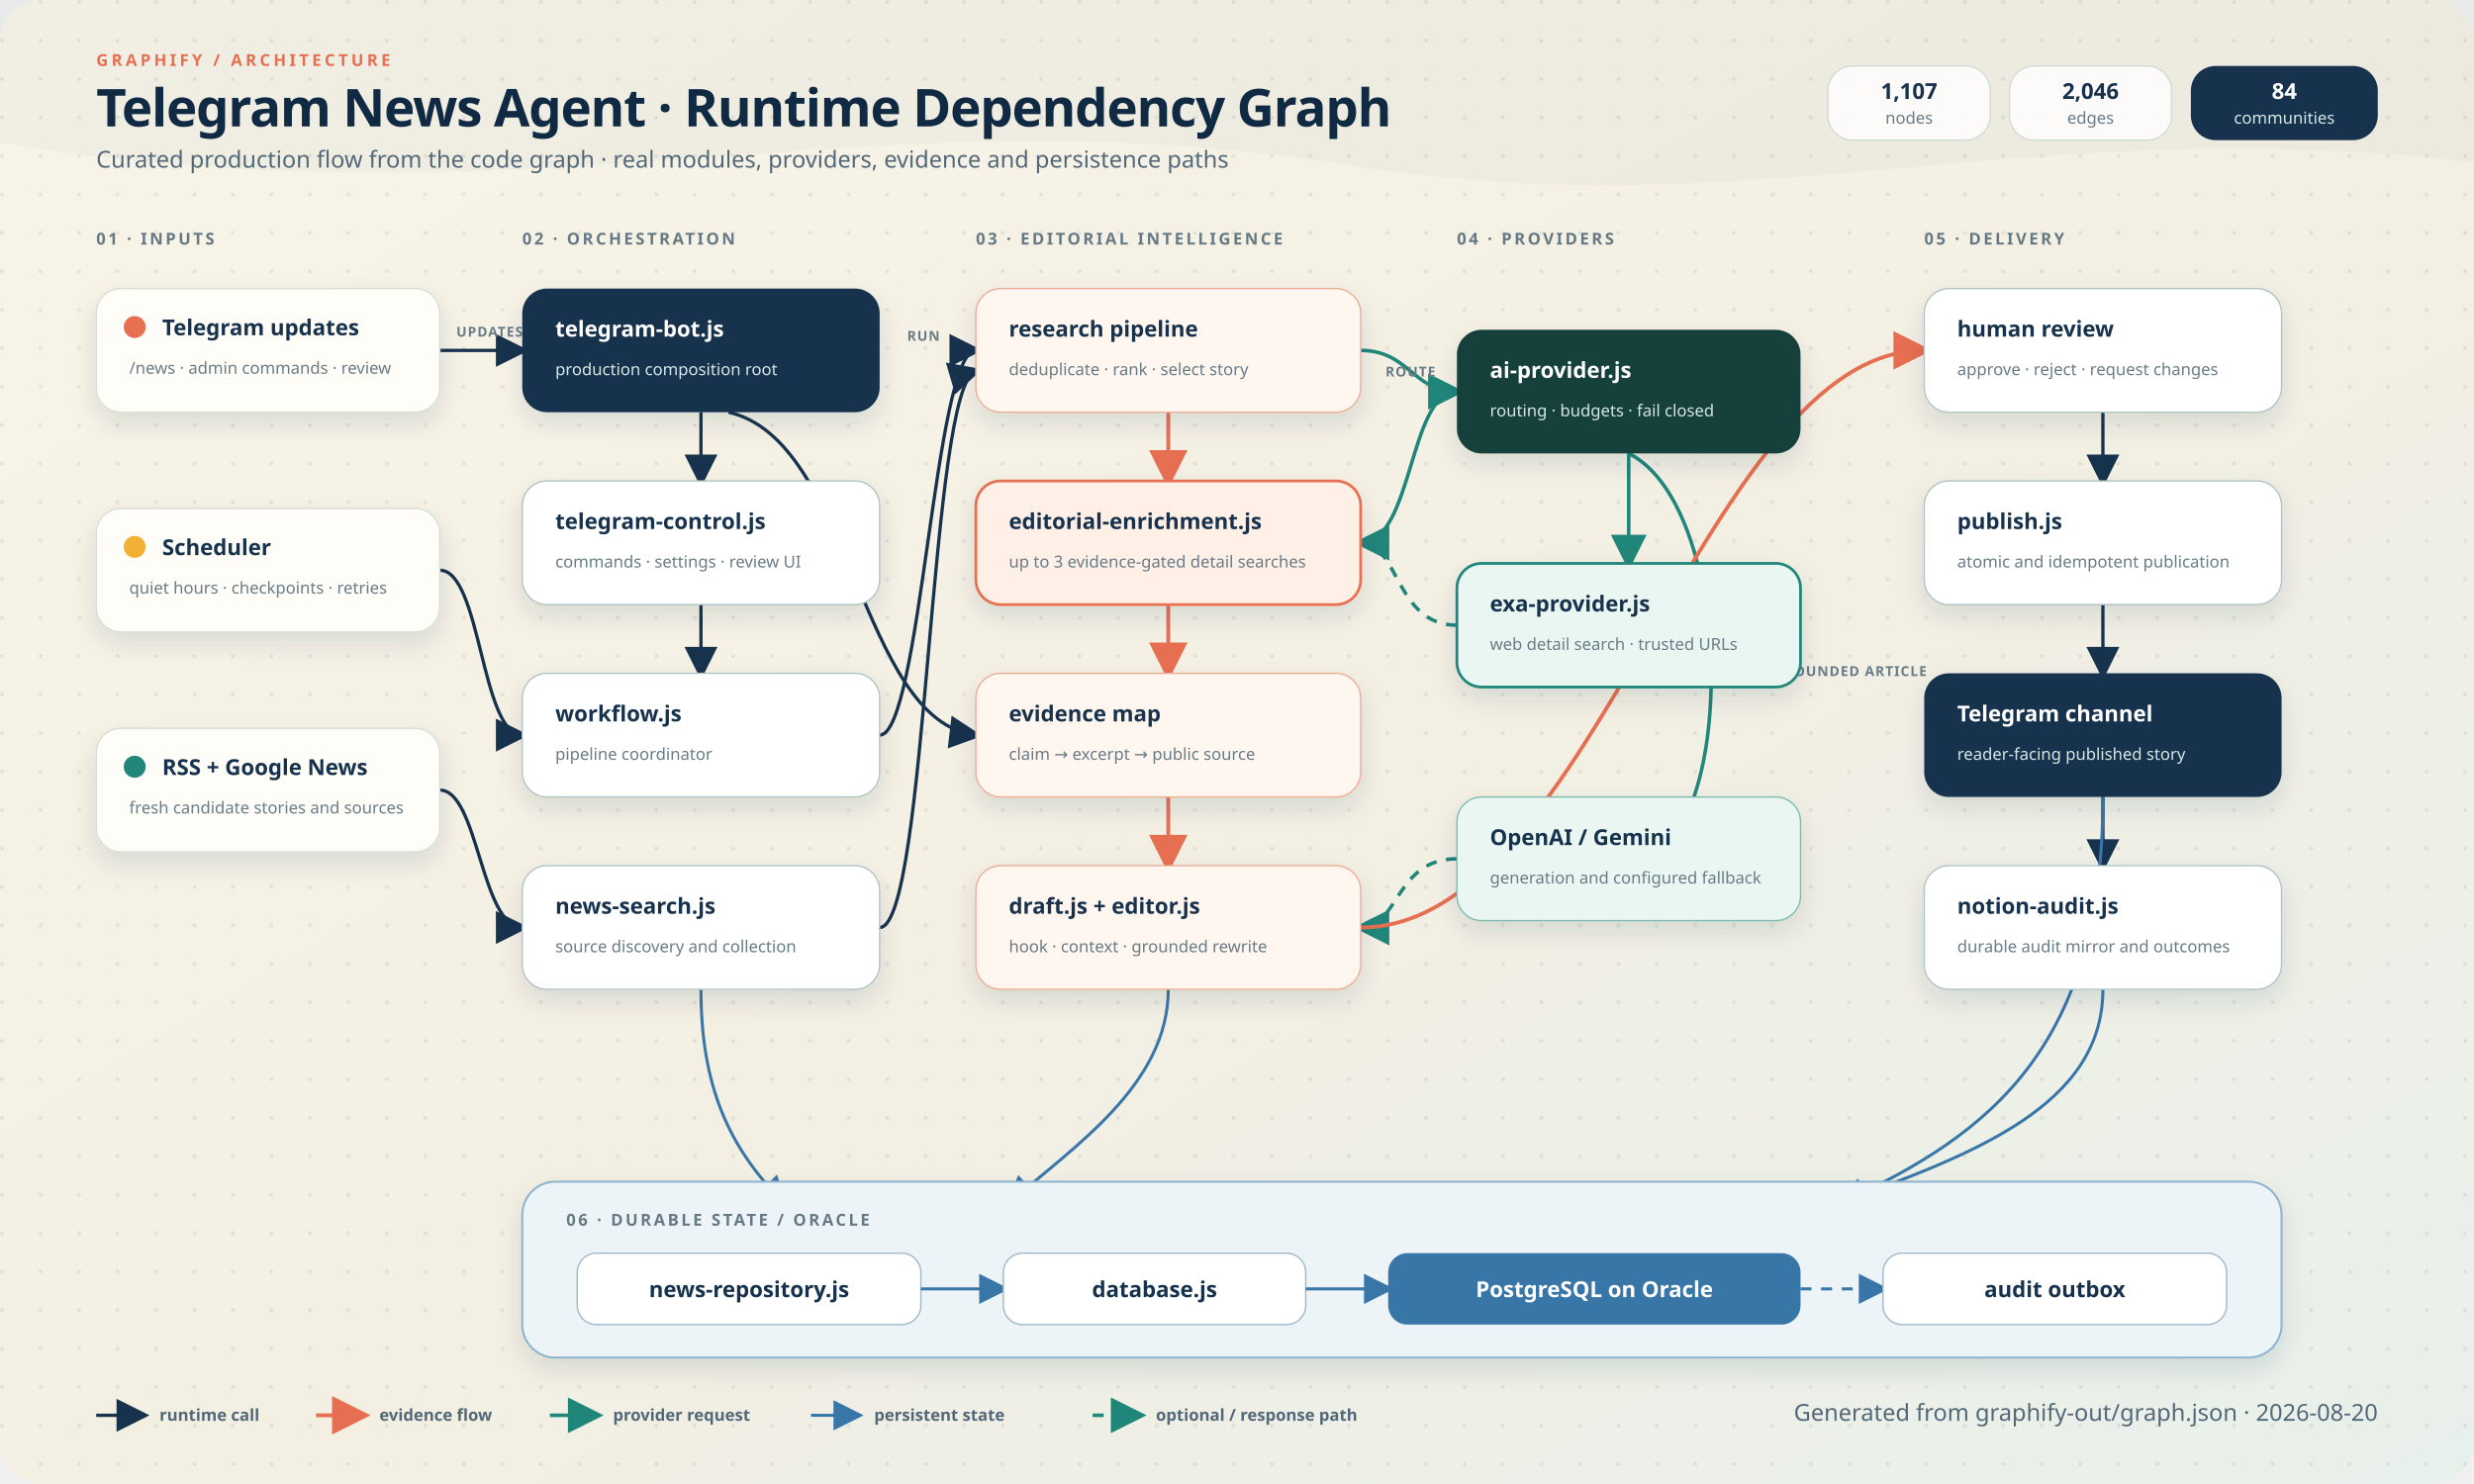
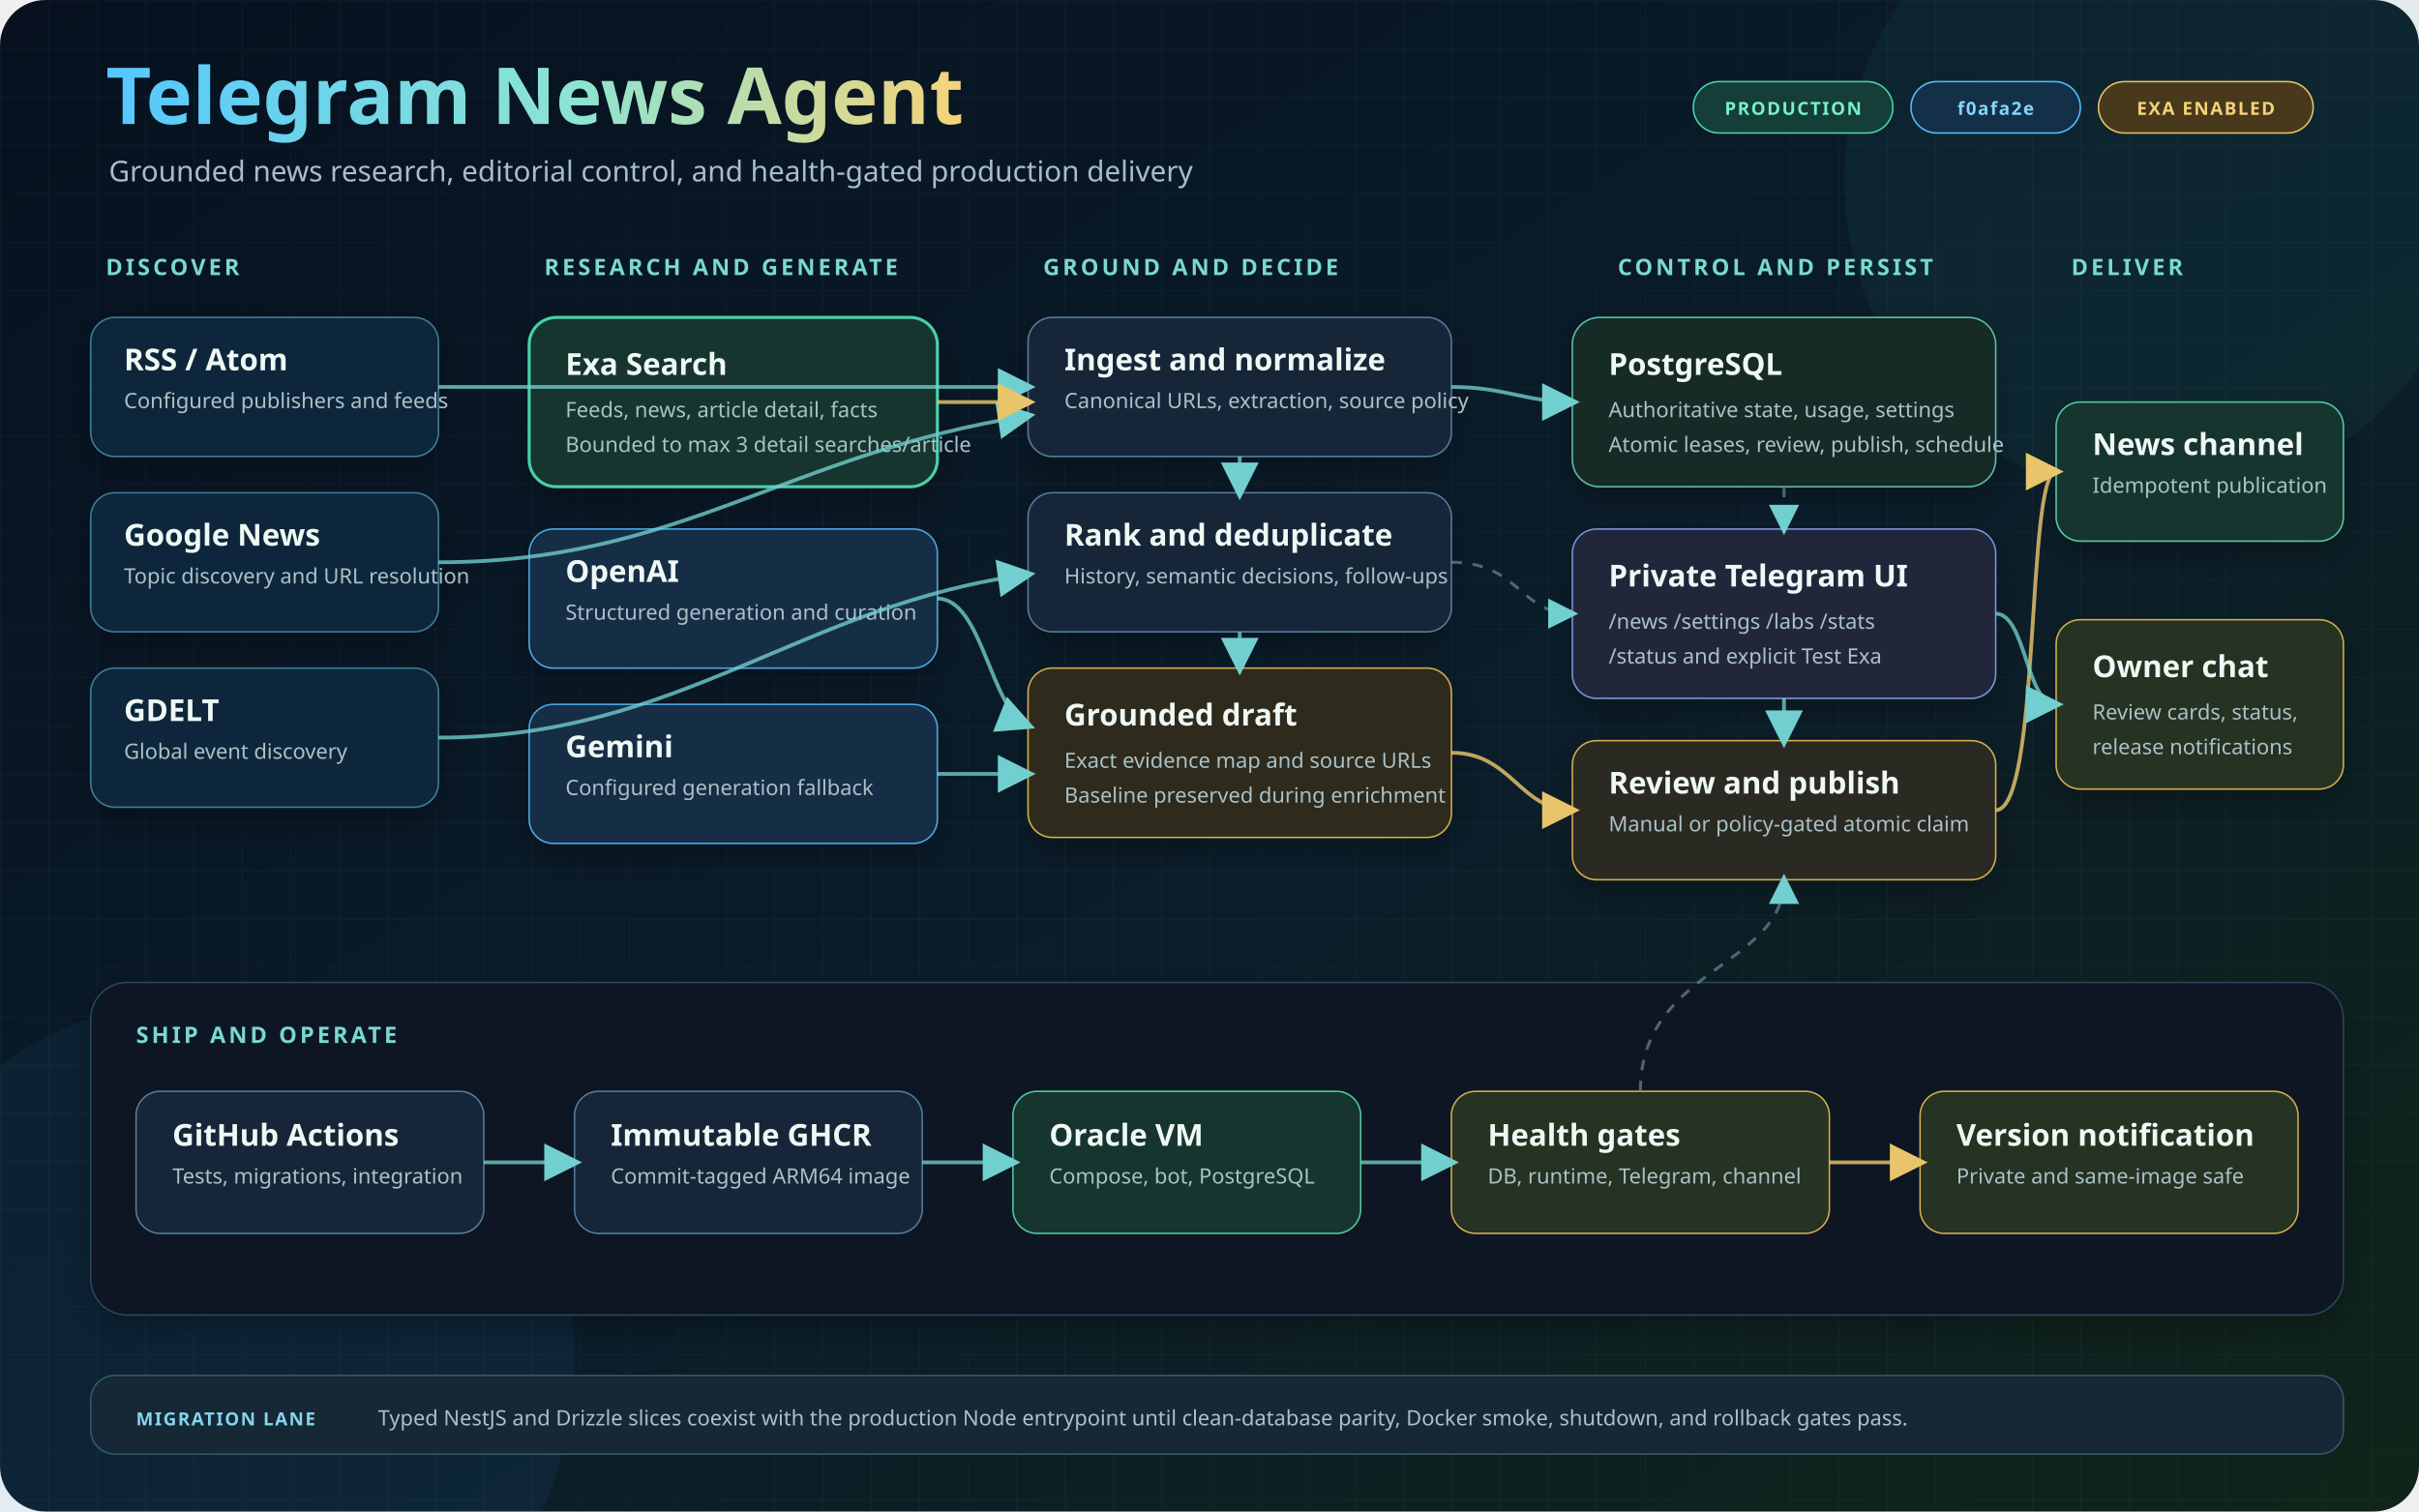
- <svg xmlns="http://www.w3.org/2000/svg" width="1800" height="1080" viewBox="0 0 1800 1080" role="img" aria-labelledby="title desc">
+ <svg xmlns="http://www.w3.org/2000/svg" width="1600" height="1000" viewBox="0 0 1600 1000" role="img" aria-labelledby="title desc">
  <defs>
-     <linearGradient id="background" x1="0" y1="0" x2="1" y2="1">
-       <stop offset="0" stop-color="#f8f4e8" />
-       <stop offset="0.55" stop-color="#f3efe3" />
-       <stop offset="1" stop-color="#e8f0eb" />
+     <linearGradient id="bg" x1="0" y1="0" x2="1" y2="1">
+       <stop offset="0" stop-color="#07111f" />
+       <stop offset="0.55" stop-color="#0b1d2a" />
+       <stop offset="1" stop-color="#102419" />
    </linearGradient>
-     <pattern id="grid" width="28" height="28" patternUnits="userSpaceOnUse">
-       <circle cx="1.5" cy="1.5" r="1.5" fill="#17324d" opacity="0.08" />
+     <linearGradient id="titleGradient" x1="0" y1="0" x2="1" y2="0">
+       <stop offset="0" stop-color="#53c7ff" />
+       <stop offset="0.55" stop-color="#8de4d1" />
+       <stop offset="1" stop-color="#f5d47a" />
+     </linearGradient>
+     <pattern id="grid" width="32" height="32" patternUnits="userSpaceOnUse">
+       <path d="M 32 0 L 0 0 0 32" fill="none" stroke="#9dd7c8" stroke-opacity="0.05" stroke-width="1" />
    </pattern>
-     <filter id="shadow" x="-20%" y="-20%" width="140%" height="150%">
-       <feDropShadow dx="0" dy="8" stdDeviation="9" flood-color="#18324b" flood-opacity="0.12" />
+     <filter id="shadow" x="-20%" y="-20%" width="140%" height="140%">
+       <feDropShadow dx="0" dy="8" stdDeviation="10" flood-color="#000" flood-opacity="0.28" />
    </filter>
-     <marker id="arrow-runtime" markerWidth="10" markerHeight="10" refX="8" refY="5" orient="auto" markerUnits="strokeWidth">
-       <path d="M0,0 L10,5 L0,10 z" fill="#17324d" />
+     <marker id="arrow" markerWidth="10" markerHeight="10" refX="8" refY="5" orient="auto">
+       <path d="M0,0 L10,5 L0,10 z" fill="#72cfd0" />
    </marker>
-     <marker id="arrow-evidence" markerWidth="10" markerHeight="10" refX="8" refY="5" orient="auto" markerUnits="strokeWidth">
-       <path d="M0,0 L10,5 L0,10 z" fill="#e76f51" />
-     </marker>
-     <marker id="arrow-ai" markerWidth="10" markerHeight="10" refX="8" refY="5" orient="auto" markerUnits="strokeWidth">
-       <path d="M0,0 L10,5 L0,10 z" fill="#21867a" />
-     </marker>
-     <marker id="arrow-data" markerWidth="10" markerHeight="10" refX="8" refY="5" orient="auto" markerUnits="strokeWidth">
-       <path d="M0,0 L10,5 L0,10 z" fill="#3976a8" />
+     <marker id="arrowGold" markerWidth="10" markerHeight="10" refX="8" refY="5" orient="auto">
+       <path d="M0,0 L10,5 L0,10 z" fill="#e9c46a" />
    </marker>
    <style>
-       .title { font: 700 38px 'Avenir Next', 'IBM Plex Sans', sans-serif; fill: #102a43; letter-spacing: -0.8px; }
-       .subtitle { font: 500 17px 'Avenir Next', 'IBM Plex Sans', sans-serif; fill: #526878; }
-       .eyebrow { font: 700 12px 'Avenir Next', 'IBM Plex Sans', sans-serif; fill: #e76f51; letter-spacing: 2.4px; }
-       .column { font: 700 12px 'Avenir Next', 'IBM Plex Sans', sans-serif; fill: #657985; letter-spacing: 1.8px; }
-       .node-title { font: 700 16px 'Avenir Next', 'IBM Plex Sans', sans-serif; fill: #17324d; }
-       .node-title-light { font: 700 16px 'Avenir Next', 'IBM Plex Sans', sans-serif; fill: #ffffff; }
-       .node-sub { font: 500 12px 'Avenir Next', 'IBM Plex Sans', sans-serif; fill: #687b86; }
-       .node-sub-light { font: 500 12px 'Avenir Next', 'IBM Plex Sans', sans-serif; fill: #d7e7e4; }
-       .edge-label { font: 700 10px 'Avenir Next', 'IBM Plex Sans', sans-serif; fill: #687b86; letter-spacing: 0.7px; }
-       .legend { font: 600 12px 'Avenir Next', 'IBM Plex Sans', sans-serif; fill: #526878; }
-       .edge-runtime { fill: none; stroke: #17324d; stroke-width: 2.4; marker-end: url(#arrow-runtime); }
-       .edge-evidence { fill: none; stroke: #e76f51; stroke-width: 2.8; marker-end: url(#arrow-evidence); }
-       .edge-ai { fill: none; stroke: #21867a; stroke-width: 2.6; marker-end: url(#arrow-ai); }
-       .edge-data { fill: none; stroke: #3976a8; stroke-width: 2.2; marker-end: url(#arrow-data); }
-       .edge-optional { stroke-dasharray: 8 7; }
+       .title { font: 700 52px 'Avenir Next', 'Trebuchet MS', sans-serif; fill: url(#titleGradient); }
+       .subtitle { font: 400 19px 'Avenir Next', 'Trebuchet MS', sans-serif; fill: #a8bdc9; }
+       .section { font: 700 15px 'Avenir Next', 'Trebuchet MS', sans-serif; letter-spacing: 2px; fill: #79d8d2; }
+       .node-title { font: 700 20px 'Avenir Next', 'Trebuchet MS', sans-serif; fill: #eef8f4; }
+       .node-copy { font: 400 14px 'Avenir Next', 'Trebuchet MS', sans-serif; fill: #a9c1c7; }
+       .small { font: 600 12px 'Avenir Next', 'Trebuchet MS', sans-serif; letter-spacing: 1px; }
+       .edge { fill: none; stroke: #72cfd0; stroke-width: 2.5; stroke-opacity: 0.78; marker-end: url(#arrow); }
+       .edge-gold { fill: none; stroke: #e9c46a; stroke-width: 2.5; stroke-opacity: 0.82; marker-end: url(#arrowGold); }
+       .edge-soft { fill: none; stroke: #6d91a0; stroke-width: 2; stroke-dasharray: 7 7; stroke-opacity: 0.65; marker-end: url(#arrow); }
    </style>
  </defs>
-   <rect width="1800" height="1080" rx="30" fill="url(#background)" />
-   <rect width="1800" height="1080" rx="30" fill="url(#grid)" />
-   <path d="M0 0 H1800 V118 C1470 80 1280 168 980 120 C630 64 400 168 0 104 Z" fill="#17324d" opacity="0.035" />
-   <text x="70" y="48" class="eyebrow">GRAPHIFY / ARCHITECTURE</text>
-   <text x="70" y="92" class="title">Telegram News Agent · Runtime Dependency Graph</text>
-   <text x="70" y="122" class="subtitle">Curated production flow from the code graph · real modules, providers, evidence and persistence paths</text>
-   <g transform="translate(1330 48)">
-     <rect width="118" height="54" rx="18" fill="#ffffff" opacity="0.82" stroke="#cbd8d5" />
-     <text x="59" y="24" text-anchor="middle" class="node-title">1,107</text>
-     <text x="59" y="42" text-anchor="middle" class="node-sub">nodes</text>
+   <rect width="1600" height="1000" rx="30" fill="url(#bg)" />
+   <rect width="1600" height="1000" rx="30" fill="url(#grid)" />
+   <circle cx="1430" cy="120" r="210" fill="#28b89c" opacity="0.07" />
+   <circle cx="140" cy="900" r="240" fill="#3aa8ff" opacity="0.06" />
+   <text x="70" y="82" class="title">Telegram News Agent</text>
+   <text x="72" y="120" class="subtitle">Grounded news research, editorial control, and health-gated production delivery</text>
+   <g transform="translate(1120 54)">
+     <rect width="132" height="34" rx="17" fill="#153e38" stroke="#4bd4ad" />
+     <text x="66" y="22" text-anchor="middle" class="small" fill="#79f0c8">PRODUCTION</text>
+     <rect x="144" width="112" height="34" rx="17" fill="#142f48" stroke="#53bfff" />
+     <text x="200" y="22" text-anchor="middle" class="small" fill="#82d7ff">f0afa2e</text>
+     <rect x="268" width="142" height="34" rx="17" fill="#49391c" stroke="#e9c46a" />
+     <text x="339" y="22" text-anchor="middle" class="small" fill="#f5d47a">EXA ENABLED</text>
  </g>
-   <g transform="translate(1462 48)">
-     <rect width="118" height="54" rx="18" fill="#ffffff" opacity="0.82" stroke="#cbd8d5" />
-     <text x="59" y="24" text-anchor="middle" class="node-title">2,046</text>
-     <text x="59" y="42" text-anchor="middle" class="node-sub">edges</text>
+   <text x="70" y="182" class="section">DISCOVER</text>
+   <text x="360" y="182" class="section">RESEARCH AND GENERATE</text>
+   <text x="690" y="182" class="section">GROUND AND DECIDE</text>
+   <text x="1070" y="182" class="section">CONTROL AND PERSIST</text>
+   <text x="1370" y="182" class="section">DELIVER</text>
+   <g filter="url(#shadow)">
+     <rect x="60" y="210" width="230" height="92" rx="16" fill="#11283a" stroke="#407b98" />
+     <text x="82" y="245" class="node-title">RSS / Atom</text>
+     <text x="82" y="270" class="node-copy">Configured publishers and feeds</text>
+     <rect x="60" y="326" width="230" height="92" rx="16" fill="#11283a" stroke="#407b98" />
+     <text x="82" y="361" class="node-title">Google News</text>
+     <text x="82" y="386" class="node-copy">Topic discovery and URL resolution</text>
+     <rect x="60" y="442" width="230" height="92" rx="16" fill="#11283a" stroke="#407b98" />
+     <text x="82" y="477" class="node-title">GDELT</text>
+     <text x="82" y="502" class="node-copy">Global event discovery</text>
+     <rect x="350" y="210" width="270" height="112" rx="18" fill="#15352f" stroke="#49d1a8" stroke-width="2" />
+     <text x="374" y="248" class="node-title">Exa Search</text>
+     <text x="374" y="276" class="node-copy">Feeds, news, article detail, facts</text>
+     <text x="374" y="299" class="node-copy">Bounded to max 3 detail searches/article</text>
+     <rect x="350" y="350" width="270" height="92" rx="16" fill="#172d45" stroke="#4ba8e8" />
+     <text x="374" y="385" class="node-title">OpenAI</text>
+     <text x="374" y="410" class="node-copy">Structured generation and curation</text>
+     <rect x="350" y="466" width="270" height="92" rx="16" fill="#172d45" stroke="#4ba8e8" />
+     <text x="374" y="501" class="node-title">Gemini</text>
+     <text x="374" y="526" class="node-copy">Configured generation fallback</text>
+     <rect x="680" y="210" width="280" height="92" rx="16" fill="#172638" stroke="#557b9b" />
+     <text x="704" y="245" class="node-title">Ingest and normalize</text>
+     <text x="704" y="270" class="node-copy">Canonical URLs, extraction, source policy</text>
+     <rect x="680" y="326" width="280" height="92" rx="16" fill="#172638" stroke="#557b9b" />
+     <text x="704" y="361" class="node-title">Rank and deduplicate</text>
+     <text x="704" y="386" class="node-copy">History, semantic decisions, follow-ups</text>
+     <rect x="680" y="442" width="280" height="112" rx="16" fill="#2d2a1d" stroke="#d4ad50" />
+     <text x="704" y="480" class="node-title">Grounded draft</text>
+     <text x="704" y="508" class="node-copy">Exact evidence map and source URLs</text>
+     <text x="704" y="531" class="node-copy">Baseline preserved during enrichment</text>
+     <rect x="1040" y="210" width="280" height="112" rx="18" fill="#192b27" stroke="#5dc0a6" />
+     <text x="1064" y="248" class="node-title">PostgreSQL</text>
+     <text x="1064" y="276" class="node-copy">Authoritative state, usage, settings</text>
+     <text x="1064" y="299" class="node-copy">Atomic leases, review, publish, schedule</text>
+     <rect x="1040" y="350" width="280" height="112" rx="16" fill="#22283b" stroke="#7c91d9" />
+     <text x="1064" y="388" class="node-title">Private Telegram UI</text>
+     <text x="1064" y="416" class="node-copy">/news  /settings  /labs  /stats</text>
+     <text x="1064" y="439" class="node-copy">/status and explicit Test Exa</text>
+     <rect x="1040" y="490" width="280" height="92" rx="16" fill="#2c2a21" stroke="#d4ad50" />
+     <text x="1064" y="525" class="node-title">Review and publish</text>
+     <text x="1064" y="550" class="node-copy">Manual or policy-gated atomic claim</text>
+     <rect x="1360" y="266" width="190" height="92" rx="16" fill="#17352e" stroke="#52c99f" />
+     <text x="1384" y="301" class="node-title">News channel</text>
+     <text x="1384" y="326" class="node-copy">Idempotent publication</text>
+     <rect x="1360" y="410" width="190" height="112" rx="16" fill="#263020" stroke="#d4ad50" />
+     <text x="1384" y="448" class="node-title">Owner chat</text>
+     <text x="1384" y="476" class="node-copy">Review cards, status,</text>
+     <text x="1384" y="499" class="node-copy">release notifications</text>
  </g>
-   <g transform="translate(1594 48)">
-     <rect width="136" height="54" rx="18" fill="#17324d" />
-     <text x="68" y="24" text-anchor="middle" class="node-title-light">84</text>
-     <text x="68" y="42" text-anchor="middle" class="node-sub-light">communities</text>
+   <path d="M290 256 C430 256 540 256 680 256" class="edge" />
+   <path d="M290 372 C450 372 520 300 680 275" class="edge" />
+   <path d="M290 488 C450 488 530 400 680 380" class="edge" />
+   <path d="M620 266 C650 266 655 266 680 266" class="edge-gold" />
+   <path d="M620 396 C650 396 655 470 680 480" class="edge" />
+   <path d="M620 512 C650 512 655 512 680 512" class="edge" />
+   <path d="M820 302 L820 326" class="edge" />
+   <path d="M820 418 L820 442" class="edge" />
+   <path d="M960 256 C995 256 1010 266 1040 266" class="edge" />
+   <path d="M960 372 C1005 372 1005 406 1040 406" class="edge-soft" />
+   <path d="M960 498 C1000 498 1005 536 1040 536" class="edge-gold" />
+   <path d="M1180 322 L1180 350" class="edge-soft" />
+   <path d="M1180 462 L1180 490" class="edge" />
+   <path d="M1320 536 C1350 536 1340 312 1360 312" class="edge-gold" />
+   <path d="M1320 406 C1340 406 1340 466 1360 466" class="edge" />
+   <g filter="url(#shadow)">
+     <rect x="60" y="650" width="1490" height="220" rx="24" fill="#0d1824" stroke="#28465a" />
+     <text x="90" y="690" class="section">SHIP AND OPERATE</text>
+     <rect x="90" y="722" width="230" height="94" rx="16" fill="#172638" stroke="#557b9b" />
+     <text x="114" y="758" class="node-title">GitHub Actions</text>
+     <text x="114" y="783" class="node-copy">Tests, migrations, integration</text>
+     <rect x="380" y="722" width="230" height="94" rx="16" fill="#172638" stroke="#557b9b" />
+     <text x="404" y="758" class="node-title">Immutable GHCR</text>
+     <text x="404" y="783" class="node-copy">Commit-tagged ARM64 image</text>
+     <rect x="670" y="722" width="230" height="94" rx="16" fill="#17352e" stroke="#52c99f" />
+     <text x="694" y="758" class="node-title">Oracle VM</text>
+     <text x="694" y="783" class="node-copy">Compose, bot, PostgreSQL</text>
+     <rect x="960" y="722" width="250" height="94" rx="16" fill="#263020" stroke="#d4ad50" />
+     <text x="984" y="758" class="node-title">Health gates</text>
+     <text x="984" y="783" class="node-copy">DB, runtime, Telegram, channel</text>
+     <rect x="1270" y="722" width="250" height="94" rx="16" fill="#263020" stroke="#d4ad50" />
+     <text x="1294" y="758" class="node-title">Version notification</text>
+     <text x="1294" y="783" class="node-copy">Private and same-image safe</text>
  </g>
-   <text x="70" y="178" class="column">01 · INPUTS</text>
-   <text x="380" y="178" class="column">02 · ORCHESTRATION</text>
-   <text x="710" y="178" class="column">03 · EDITORIAL INTELLIGENCE</text>
-   <text x="1060" y="178" class="column">04 · PROVIDERS</text>
-   <text x="1400" y="178" class="column">05 · DELIVERY</text>
-   <path class="edge-runtime" d="M320 255 C345 255 355 255 380 255" />
-   <path class="edge-runtime" d="M320 415 C350 415 350 535 380 535" />
-   <path class="edge-runtime" d="M320 575 C348 575 350 675 380 675" />
-   <path class="edge-runtime" d="M510 300 L510 350" />
-   <path class="edge-runtime" d="M530 300 C620 320 625 525 710 535" />
-   <path class="edge-runtime" d="M510 440 L510 490" />
-   <path class="edge-runtime" d="M640 535 C670 535 680 255 710 255" />
-   <path class="edge-runtime" d="M640 675 C675 675 676 280 710 270" />
-   <path class="edge-evidence" d="M850 300 L850 350" />
-   <path class="edge-evidence" d="M850 440 L850 490" />
-   <path class="edge-evidence" d="M850 580 L850 630" />
-   <path class="edge-ai" d="M990 255 C1025 255 1028 285 1060 285" />
-   <path class="edge-ai" d="M990 395 C1028 395 1025 285 1060 285" />
-   <path class="edge-ai" d="M1185 330 L1185 410" />
-   <path class="edge-ai" d="M1185 330 C1265 370 1265 625 1185 630" />
-   <path class="edge-ai edge-optional" d="M1060 455 C1015 455 1018 395 990 395" />
-   <path class="edge-ai edge-optional" d="M1060 625 C1015 625 1018 675 990 675" />
-   <path class="edge-evidence" d="M990 675 C1160 675 1240 255 1400 255" />
-   <path class="edge-runtime" d="M1530 300 L1530 350" />
-   <path class="edge-runtime" d="M1530 440 L1530 490" />
-   <path class="edge-runtime" d="M1530 580 L1530 630" />
-   <path class="edge-data" d="M510 720 C510 790 530 835 570 875" />
-   <path class="edge-data" d="M850 720 C850 790 780 835 735 875" />
-   <path class="edge-data" d="M1530 580 C1530 760 1450 825 1340 875" />
-   <path class="edge-data" d="M1530 720 C1530 805 1435 840 1340 875" />
-   <text x="332" y="245" class="edge-label">UPDATES</text>
-   <text x="660" y="248" class="edge-label">RUN</text>
-   <text x="1008" y="274" class="edge-label">ROUTE</text>
-   <text x="1210" y="445" class="edge-label">FACTS</text>
-   <text x="1210" y="665" class="edge-label">DRAFT</text>
-   <text x="1290" y="492" class="edge-label">GROUNDED ARTICLE</text>
-   <g filter="url(#shadow)" transform="translate(70 210)">
-     <rect width="250" height="90" rx="18" fill="#fffdf7" stroke="#d5ddd8" />
-     <circle cx="28" cy="28" r="8" fill="#e76f51" />
-     <text x="48" y="34" class="node-title">Telegram updates</text>
-     <text x="24" y="62" class="node-sub">/news · admin commands · review</text>
-   </g>
-   <g filter="url(#shadow)" transform="translate(70 370)">
-     <rect width="250" height="90" rx="18" fill="#fffdf7" stroke="#d5ddd8" />
-     <circle cx="28" cy="28" r="8" fill="#f2b134" />
-     <text x="48" y="34" class="node-title">Scheduler</text>
-     <text x="24" y="62" class="node-sub">quiet hours · checkpoints · retries</text>
-   </g>
-   <g filter="url(#shadow)" transform="translate(70 530)">
-     <rect width="250" height="90" rx="18" fill="#fffdf7" stroke="#d5ddd8" />
-     <circle cx="28" cy="28" r="8" fill="#21867a" />
-     <text x="48" y="34" class="node-title">RSS + Google News</text>
-     <text x="24" y="62" class="node-sub">fresh candidate stories and sources</text>
-   </g>
-   <g filter="url(#shadow)" transform="translate(380 210)">
-     <rect width="260" height="90" rx="18" fill="#17324d" />
-     <text x="24" y="35" class="node-title-light">telegram-bot.js</text>
-     <text x="24" y="63" class="node-sub-light">production composition root</text>
-   </g>
-   <g filter="url(#shadow)" transform="translate(380 350)">
-     <rect width="260" height="90" rx="18" fill="#ffffff" stroke="#afc3c3" />
-     <text x="24" y="35" class="node-title">telegram-control.js</text>
-     <text x="24" y="63" class="node-sub">commands · settings · review UI</text>
-   </g>
-   <g filter="url(#shadow)" transform="translate(380 490)">
-     <rect width="260" height="90" rx="18" fill="#ffffff" stroke="#afc3c3" />
-     <text x="24" y="35" class="node-title">workflow.js</text>
-     <text x="24" y="63" class="node-sub">pipeline coordinator</text>
-   </g>
-   <g filter="url(#shadow)" transform="translate(380 630)">
-     <rect width="260" height="90" rx="18" fill="#ffffff" stroke="#afc3c3" />
-     <text x="24" y="35" class="node-title">news-search.js</text>
-     <text x="24" y="63" class="node-sub">source discovery and collection</text>
-   </g>
-   <g filter="url(#shadow)" transform="translate(710 210)">
-     <rect width="280" height="90" rx="18" fill="#fff7ef" stroke="#e9ad96" />
-     <text x="24" y="35" class="node-title">research pipeline</text>
-     <text x="24" y="63" class="node-sub">deduplicate · rank · select story</text>
-   </g>
-   <g filter="url(#shadow)" transform="translate(710 350)">
-     <rect width="280" height="90" rx="18" fill="#fff0e7" stroke="#e76f51" stroke-width="2" />
-     <text x="24" y="35" class="node-title">editorial-enrichment.js</text>
-     <text x="24" y="63" class="node-sub">up to 3 evidence-gated detail searches</text>
-   </g>
-   <g filter="url(#shadow)" transform="translate(710 490)">
-     <rect width="280" height="90" rx="18" fill="#fff7ef" stroke="#e9ad96" />
-     <text x="24" y="35" class="node-title">evidence map</text>
-     <text x="24" y="63" class="node-sub">claim → excerpt → public source</text>
-   </g>
-   <g filter="url(#shadow)" transform="translate(710 630)">
-     <rect width="280" height="90" rx="18" fill="#fff7ef" stroke="#e9ad96" />
-     <text x="24" y="35" class="node-title">draft.js + editor.js</text>
-     <text x="24" y="63" class="node-sub">hook · context · grounded rewrite</text>
-   </g>
-   <g filter="url(#shadow)" transform="translate(1060 240)">
-     <rect width="250" height="90" rx="18" fill="#153f3a" />
-     <text x="24" y="35" class="node-title-light">ai-provider.js</text>
-     <text x="24" y="63" class="node-sub-light">routing · budgets · fail closed</text>
-   </g>
-   <g filter="url(#shadow)" transform="translate(1060 410)">
-     <rect width="250" height="90" rx="18" fill="#eaf6f2" stroke="#21867a" stroke-width="2" />
-     <text x="24" y="35" class="node-title">exa-provider.js</text>
-     <text x="24" y="63" class="node-sub">web detail search · trusted URLs</text>
-   </g>
-   <g filter="url(#shadow)" transform="translate(1060 580)">
-     <rect width="250" height="90" rx="18" fill="#eaf6f2" stroke="#7fb8ae" />
-     <text x="24" y="35" class="node-title">OpenAI / Gemini</text>
-     <text x="24" y="63" class="node-sub">generation and configured fallback</text>
-   </g>
-   <g filter="url(#shadow)" transform="translate(1400 210)">
-     <rect width="260" height="90" rx="18" fill="#ffffff" stroke="#afc3c3" />
-     <text x="24" y="35" class="node-title">human review</text>
-     <text x="24" y="63" class="node-sub">approve · reject · request changes</text>
-   </g>
-   <g filter="url(#shadow)" transform="translate(1400 350)">
-     <rect width="260" height="90" rx="18" fill="#ffffff" stroke="#afc3c3" />
-     <text x="24" y="35" class="node-title">publish.js</text>
-     <text x="24" y="63" class="node-sub">atomic and idempotent publication</text>
-   </g>
-   <g filter="url(#shadow)" transform="translate(1400 490)">
-     <rect width="260" height="90" rx="18" fill="#17324d" />
-     <text x="24" y="35" class="node-title-light">Telegram channel</text>
-     <text x="24" y="63" class="node-sub-light">reader-facing published story</text>
-   </g>
-   <g filter="url(#shadow)" transform="translate(1400 630)">
-     <rect width="260" height="90" rx="18" fill="#ffffff" stroke="#afc3c3" />
-     <text x="24" y="35" class="node-title">notion-audit.js</text>
-     <text x="24" y="63" class="node-sub">durable audit mirror and outcomes</text>
-   </g>
-   <g filter="url(#shadow)">
-     <rect x="380" y="860" width="1280" height="128" rx="24" fill="#edf4f8" stroke="#8fb4ce" stroke-width="1.5" />
-   </g>
-   <text x="412" y="892" class="column">06 · DURABLE STATE / ORACLE</text>
-   <g transform="translate(420 912)">
-     <rect width="250" height="52" rx="14" fill="#ffffff" stroke="#9db8c9" />
-     <text x="125" y="32" text-anchor="middle" class="node-title">news-repository.js</text>
-   </g>
-   <path class="edge-data" d="M670 938 L730 938" />
-   <g transform="translate(730 912)">
-     <rect width="220" height="52" rx="14" fill="#ffffff" stroke="#9db8c9" />
-     <text x="110" y="32" text-anchor="middle" class="node-title">database.js</text>
-   </g>
-   <path class="edge-data" d="M950 938 L1010 938" />
-   <g transform="translate(1010 912)">
-     <rect width="300" height="52" rx="14" fill="#3976a8" />
-     <text x="150" y="32" text-anchor="middle" class="node-title-light">PostgreSQL on Oracle</text>
-   </g>
-   <path class="edge-data edge-optional" d="M1310 938 L1370 938" />
-   <g transform="translate(1370 912)">
-     <rect width="250" height="52" rx="14" fill="#ffffff" stroke="#9db8c9" />
-     <text x="125" y="32" text-anchor="middle" class="node-title">audit outbox</text>
-   </g>
-   <g transform="translate(70 1030)">
-     <line x1="0" y1="0" x2="34" y2="0" class="edge-runtime" />
-     <text x="46" y="4" class="legend">runtime call</text>
-     <line x1="160" y1="0" x2="194" y2="0" class="edge-evidence" />
-     <text x="206" y="4" class="legend">evidence flow</text>
-     <line x1="330" y1="0" x2="364" y2="0" class="edge-ai" />
-     <text x="376" y="4" class="legend">provider request</text>
-     <line x1="520" y1="0" x2="554" y2="0" class="edge-data" />
-     <text x="566" y="4" class="legend">persistent state</text>
-     <line x1="725" y1="0" x2="759" y2="0" class="edge-ai edge-optional" />
-     <text x="771" y="4" class="legend">optional / response path</text>
-   </g>
-   <text x="1730" y="1034" text-anchor="end" class="subtitle">Generated from graphify-out/graph.json · 2026-08-20</text>
+   <path d="M320 769 L380 769" class="edge" />
+   <path d="M610 769 L670 769" class="edge" />
+   <path d="M900 769 L960 769" class="edge" />
+   <path d="M1210 769 L1270 769" class="edge-gold" />
+   <path d="M1085 722 C1085 640 1180 640 1180 582" class="edge-soft" />
+   <rect x="60" y="910" width="1490" height="52" rx="16" fill="#162735" stroke="#36586c" />
+   <text x="90" y="943" class="small" fill="#84d5ef">MIGRATION LANE</text>
+   <text x="250" y="943" class="node-copy">Typed NestJS and Drizzle slices coexist with the production Node entrypoint until clean-database parity, Docker smoke, shutdown, and rollback gates pass.</text>
</svg>
